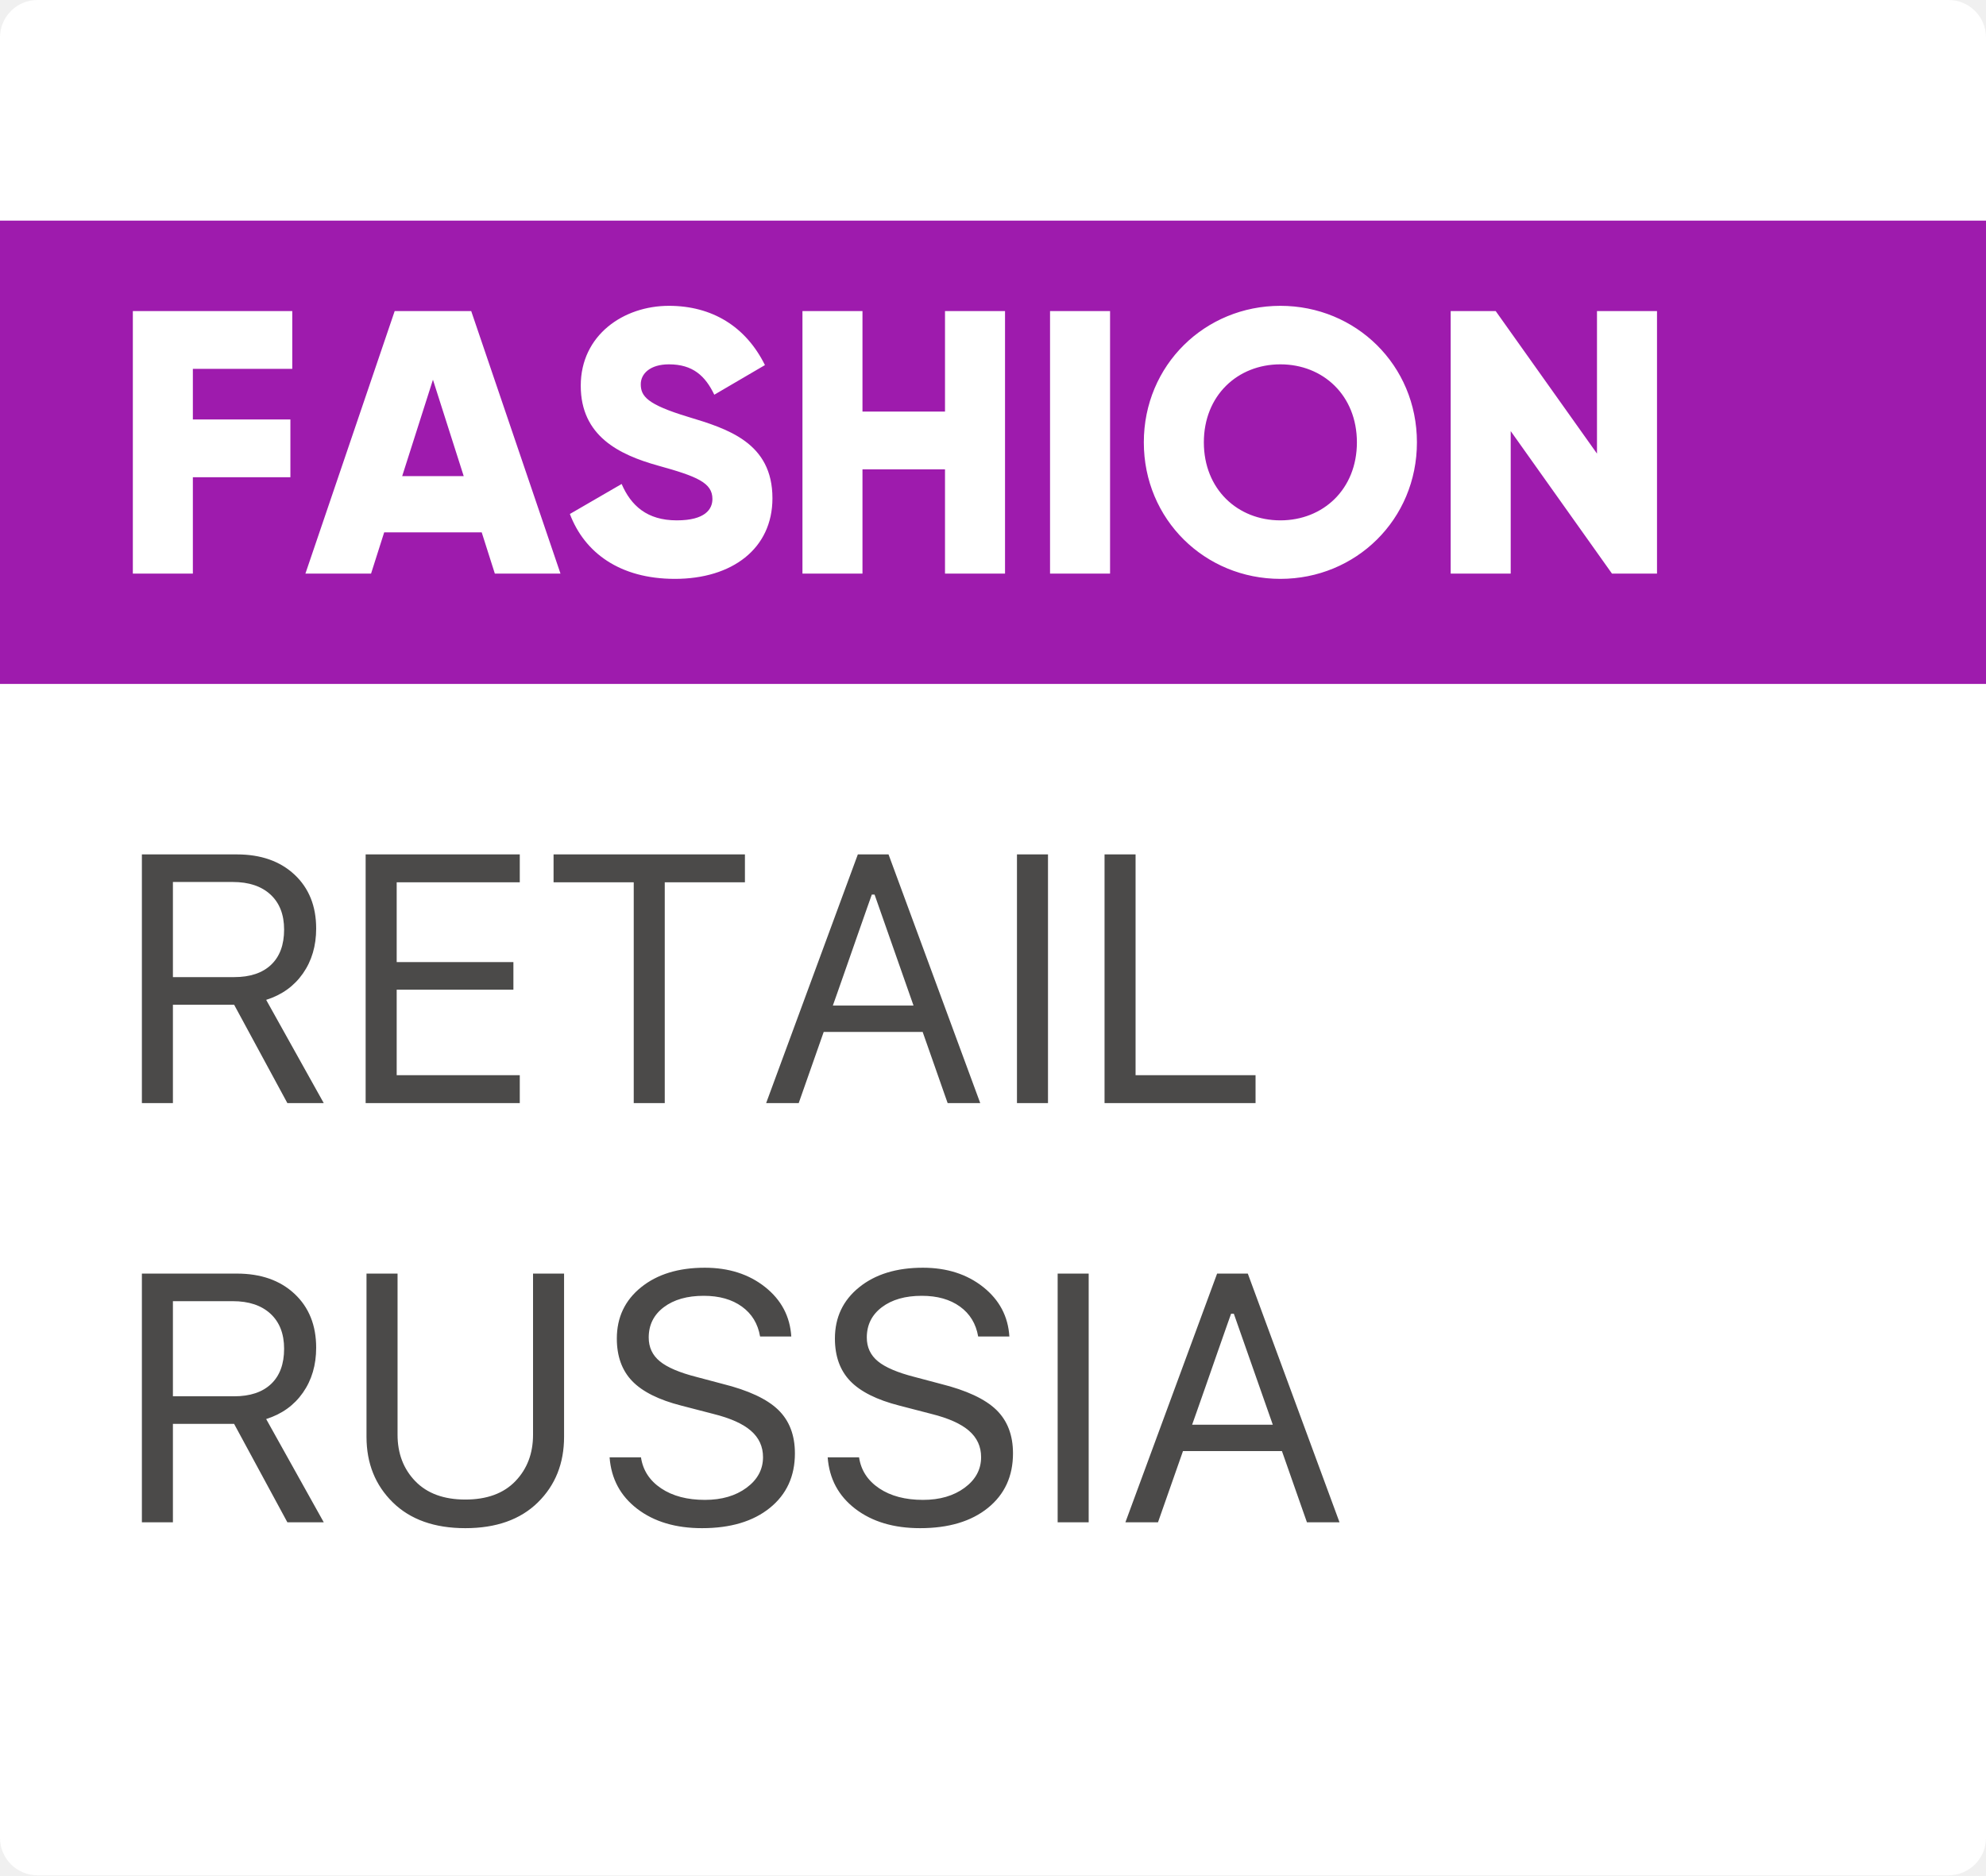
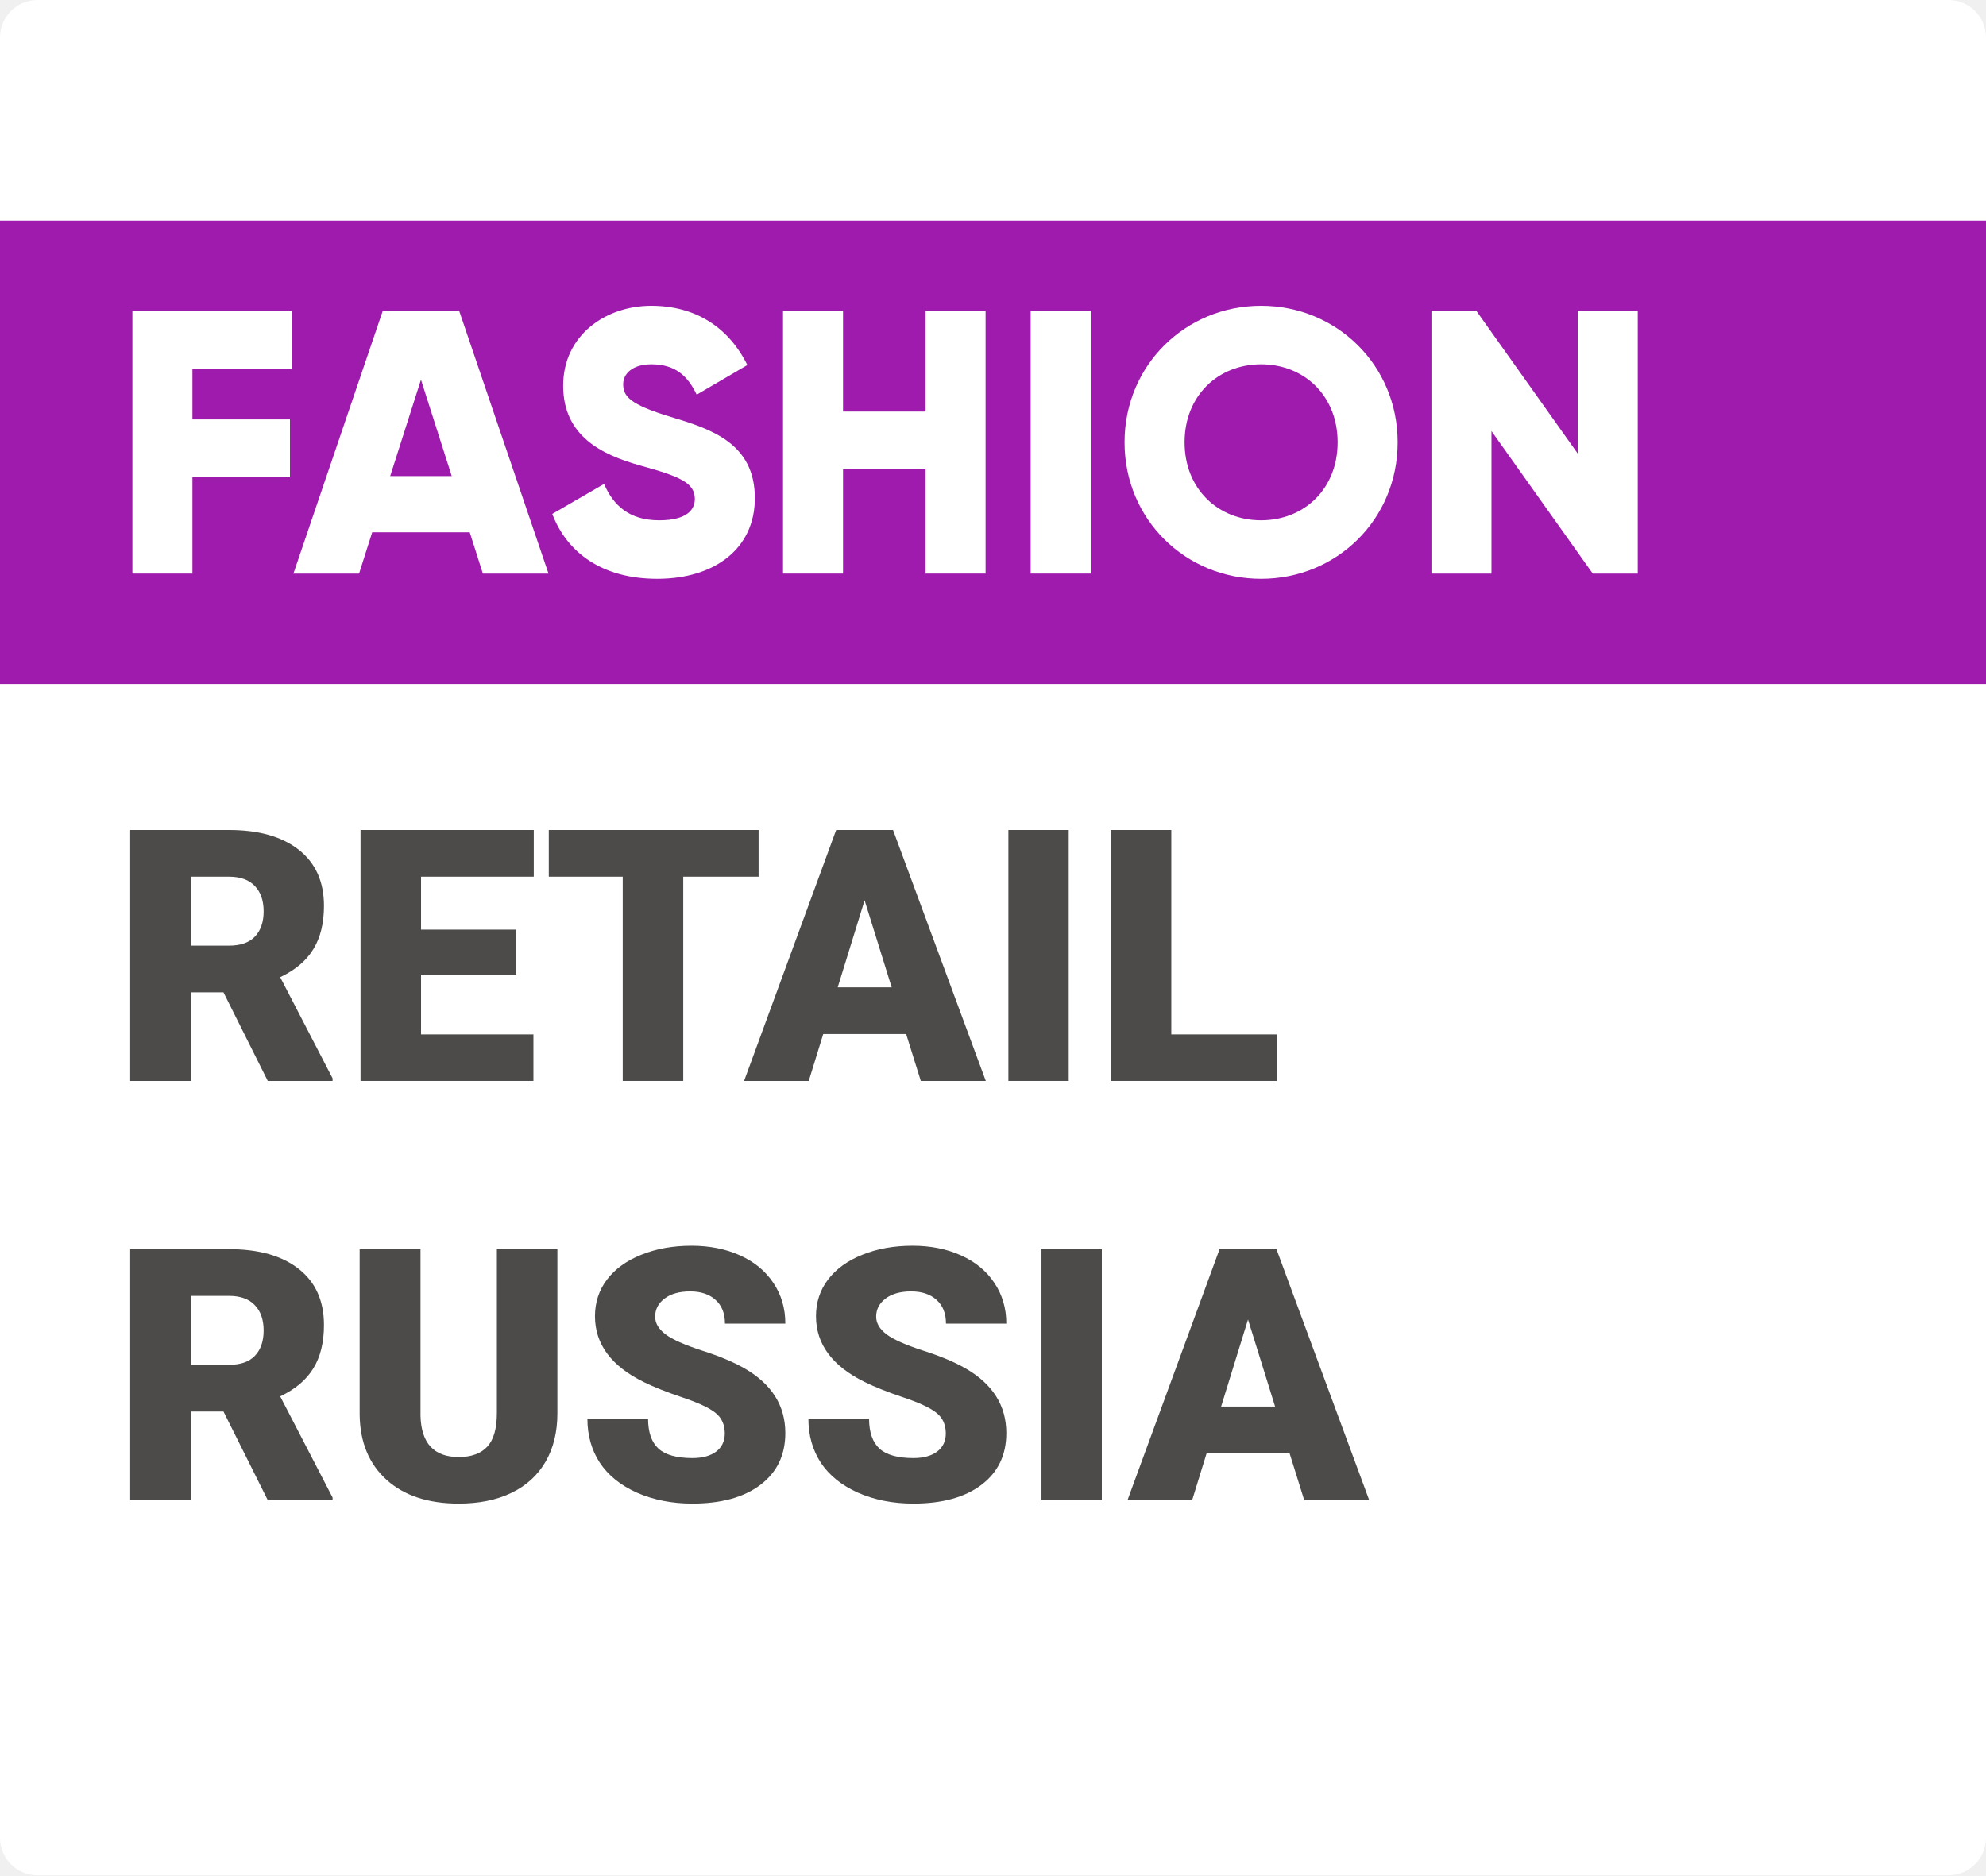
- <svg xmlns="http://www.w3.org/2000/svg" width="90px" height="85px" viewBox="0 0 90 85" version="1.1">
-   <defs />
-   <g id="Главная" stroke="none" stroke-width="1" fill="none" fill-rule="evenodd">
-     <g id="Group-34" transform="translate(-661, 0)">
-       <g id="fashion-retail-russia" transform="translate(661, 0)">
-         <rect id="Rectangle-4-Copy-2" fill="#FFFFFF" x="0" y="0" width="90" height="85" rx="1.698" />
-         <rect id="Rectangle-11" fill="#9E1BAD" x="-8.5975671e-13" y="10" width="90" height="21" />
-         <path d="M13.245,16.718 L13.245,14.1 L6.02,14.1 L6.02,26 L8.74,26 L8.74,21.631 L13.16,21.631 L13.16,19.013 L8.74,19.013 L8.74,16.718 L13.245,16.718 Z M22.425,26 L21.83,24.13 L17.41,24.13 L16.815,26 L13.84,26 L17.886,14.1 L21.354,14.1 L25.4,26 L22.425,26 Z M18.226,21.58 L21.014,21.58 L19.62,17.211 L18.226,21.58 Z M30.585,26.238 C33.169,26.238 35.005,24.878 35.005,22.583 C35.005,20.067 32.982,19.438 31.18,18.894 C29.327,18.333 29.038,17.959 29.038,17.415 C29.038,16.939 29.463,16.514 30.313,16.514 C31.401,16.514 31.962,17.041 32.37,17.891 L34.665,16.548 C33.798,14.797 32.268,13.862 30.313,13.862 C28.256,13.862 26.318,15.188 26.318,17.483 C26.318,19.761 28.052,20.611 29.82,21.104 C31.605,21.597 32.285,21.886 32.285,22.617 C32.285,23.076 31.962,23.586 30.67,23.586 C29.327,23.586 28.596,22.923 28.171,21.937 L25.825,23.297 C26.488,25.048 28.086,26.238 30.585,26.238 Z M42.825,14.1 L42.825,18.656 L39.085,18.656 L39.085,14.1 L36.365,14.1 L36.365,26 L39.085,26 L39.085,21.274 L42.825,21.274 L42.825,26 L45.545,26 L45.545,14.1 L42.825,14.1 Z M47.585,14.1 L47.585,26 L50.305,26 L50.305,14.1 L47.585,14.1 Z M58.023,26.238 C54.606,26.238 51.835,23.552 51.835,20.05 C51.835,16.548 54.606,13.862 58.023,13.862 C61.44,13.862 64.211,16.548 64.211,20.05 C64.211,23.552 61.44,26.238 58.023,26.238 Z M58.023,23.586 C59.961,23.586 61.491,22.175 61.491,20.05 C61.491,17.925 59.961,16.514 58.023,16.514 C56.085,16.514 54.555,17.925 54.555,20.05 C54.555,22.175 56.085,23.586 58.023,23.586 Z M72.371,14.1 L72.371,20.56 L67.781,14.1 L65.741,14.1 L65.741,26 L68.461,26 L68.461,19.54 L73.051,26 L75.091,26 L75.091,14.1 L72.371,14.1 Z" id="FASHION" fill="#FFFFFF" />
-         <path d="M7.836,39.977 L7.836,44.289 L10.609,44.289 C11.333,44.289 11.892,44.103 12.285,43.73 C12.678,43.358 12.875,42.826 12.875,42.133 C12.875,41.456 12.669,40.927 12.258,40.547 C11.846,40.167 11.276,39.977 10.547,39.977 L7.836,39.977 Z M7.836,45.539 L7.836,50 L6.43,50 L6.43,38.727 L10.734,38.727 C11.823,38.727 12.694,39.033 13.348,39.645 C14.001,40.257 14.328,41.07 14.328,42.086 C14.328,42.872 14.128,43.552 13.727,44.125 C13.326,44.698 12.771,45.096 12.062,45.32 L14.672,50 L13.023,50 L10.609,45.539 L7.836,45.539 Z M23.555,48.734 L17.977,48.734 L17.977,44.859 L23.266,44.859 L23.266,43.609 L17.977,43.609 L17.977,39.992 L23.555,39.992 L23.555,38.727 L16.57,38.727 L16.57,50 L23.555,50 L23.555,48.734 Z M30.125,50 L30.125,39.992 L33.758,39.992 L33.758,38.727 L25.086,38.727 L25.086,39.992 L28.719,39.992 L28.719,50 L30.125,50 Z M42.945,50 L42.773,49.512 C42.659,49.186 42.527,48.811 42.379,48.387 C42.23,47.962 42.099,47.587 41.984,47.262 L41.812,46.773 L37.328,46.773 L36.195,50 L34.719,50 L38.875,38.727 L40.266,38.727 L44.422,50 L42.945,50 Z M39.508,40.547 L39.328,41.055 C39.208,41.393 39.061,41.812 38.887,42.312 L38.363,43.812 C38.189,44.313 38.042,44.732 37.922,45.07 L37.742,45.578 L41.398,45.578 L39.633,40.547 L39.508,40.547 Z M47.492,50 L47.492,38.727 L46.086,38.727 L46.086,50 L47.492,50 Z M56.898,48.734 L51.461,48.734 L51.461,38.727 L50.055,38.727 L50.055,50 L56.898,50 L56.898,48.734 Z M7.836,58.977 L7.836,63.289 L10.609,63.289 C11.333,63.289 11.892,63.103 12.285,62.73 C12.678,62.358 12.875,61.826 12.875,61.133 C12.875,60.456 12.669,59.927 12.258,59.547 C11.846,59.167 11.276,58.977 10.547,58.977 L7.836,58.977 Z M7.836,64.539 L7.836,69 L6.43,69 L6.43,57.727 L10.734,57.727 C11.823,57.727 12.694,58.033 13.348,58.645 C14.001,59.257 14.328,60.07 14.328,61.086 C14.328,61.872 14.128,62.552 13.727,63.125 C13.326,63.698 12.771,64.096 12.062,64.32 L14.672,69 L13.023,69 L10.609,64.539 L7.836,64.539 Z M18.016,57.727 L16.609,57.727 L16.609,65.125 C16.609,66.328 17.007,67.319 17.801,68.098 C18.595,68.876 19.69,69.266 21.086,69.266 C22.487,69.266 23.583,68.876 24.375,68.098 C25.167,67.319 25.562,66.328 25.562,65.125 L25.562,57.727 L24.156,57.727 L24.156,65.031 C24.156,65.88 23.889,66.582 23.355,67.137 C22.822,67.691 22.065,67.969 21.086,67.969 C20.112,67.969 19.357,67.691 18.82,67.137 C18.284,66.582 18.016,65.88 18.016,65.031 L18.016,57.727 Z M27.625,66.055 C27.698,67.029 28.116,67.807 28.879,68.391 C29.642,68.974 30.62,69.266 31.812,69.266 C33.104,69.266 34.129,68.96 34.887,68.348 C35.645,67.736 36.023,66.911 36.023,65.875 C36.023,65.047 35.77,64.388 35.262,63.898 C34.754,63.409 33.917,63.018 32.75,62.727 L31.57,62.414 C30.794,62.216 30.238,61.979 29.902,61.703 C29.566,61.427 29.398,61.068 29.398,60.625 C29.398,60.052 29.626,59.594 30.082,59.25 C30.538,58.906 31.141,58.734 31.891,58.734 C32.594,58.734 33.171,58.897 33.621,59.223 C34.072,59.548 34.346,60 34.445,60.578 L35.859,60.578 C35.802,59.667 35.406,58.919 34.672,58.336 C33.937,57.753 33.026,57.461 31.938,57.461 C30.745,57.461 29.783,57.757 29.051,58.348 C28.319,58.939 27.953,59.714 27.953,60.672 C27.953,61.474 28.185,62.116 28.648,62.598 C29.112,63.079 29.854,63.451 30.875,63.711 L32.32,64.086 C33.096,64.279 33.667,64.534 34.031,64.852 C34.396,65.169 34.578,65.568 34.578,66.047 C34.578,66.604 34.329,67.066 33.832,67.434 C33.335,67.801 32.706,67.984 31.945,67.984 C31.143,67.984 30.482,67.81 29.961,67.461 C29.44,67.112 29.135,66.643 29.047,66.055 L27.625,66.055 Z M37.508,66.055 C37.581,67.029 37.999,67.807 38.762,68.391 C39.525,68.974 40.503,69.266 41.695,69.266 C42.987,69.266 44.012,68.96 44.77,68.348 C45.527,67.736 45.906,66.911 45.906,65.875 C45.906,65.047 45.652,64.388 45.145,63.898 C44.637,63.409 43.799,63.018 42.633,62.727 L41.453,62.414 C40.677,62.216 40.121,61.979 39.785,61.703 C39.449,61.427 39.281,61.068 39.281,60.625 C39.281,60.052 39.509,59.594 39.965,59.25 C40.421,58.906 41.023,58.734 41.773,58.734 C42.477,58.734 43.053,58.897 43.504,59.223 C43.954,59.548 44.229,60 44.328,60.578 L45.742,60.578 C45.685,59.667 45.289,58.919 44.555,58.336 C43.82,57.753 42.909,57.461 41.82,57.461 C40.628,57.461 39.665,57.757 38.934,58.348 C38.202,58.939 37.836,59.714 37.836,60.672 C37.836,61.474 38.068,62.116 38.531,62.598 C38.995,63.079 39.737,63.451 40.758,63.711 L42.203,64.086 C42.979,64.279 43.549,64.534 43.914,64.852 C44.279,65.169 44.461,65.568 44.461,66.047 C44.461,66.604 44.212,67.066 43.715,67.434 C43.217,67.801 42.589,67.984 41.828,67.984 C41.026,67.984 40.365,67.81 39.844,67.461 C39.323,67.112 39.018,66.643 38.93,66.055 L37.508,66.055 Z M49.336,69 L49.336,57.727 L47.93,57.727 L47.93,69 L49.336,69 Z M59.227,69 L59.055,68.512 C58.94,68.186 58.809,67.811 58.66,67.387 C58.512,66.962 58.38,66.587 58.266,66.262 L58.094,65.773 L53.609,65.773 L52.477,69 L51,69 L55.156,57.727 L56.547,57.727 L60.703,69 L59.227,69 Z M55.789,59.547 L55.609,60.055 C55.49,60.393 55.342,60.812 55.168,61.312 L54.645,62.812 C54.47,63.313 54.323,63.732 54.203,64.07 L54.023,64.578 L57.68,64.578 L55.914,59.547 L55.789,59.547 Z" id="RETAIL-RUSSIA" fill="#2B2A29" opacity="0.85" />
+ <svg xmlns="http://www.w3.org/2000/svg" xmlns:xlink="http://www.w3.org/1999/xlink" width="90" height="85" viewBox="0 0 90 85" version="1.1">
+   <g id="Canvas" transform="translate(-15830 1392)">
+     <g id="7">
+       <g id="Rectangle 4 Copy 2">
+         <use xlink:href="#path0_fill" transform="translate(15830 -1392)" fill="#FFFFFF" />
+       </g>
+       <g id="Rectangle 11">
+         <use xlink:href="#path1_fill" transform="translate(15830 -1382)" fill="#9E1BAD" />
+       </g>
+       <g id="FASHION">
+         <use xlink:href="#path2_fill" transform="translate(15836 -1378.14)" fill="#FFFFFF" />
+         <use xlink:href="#path3_fill" transform="translate(15836 -1378.14)" fill="#FFFFFF" />
+         <use xlink:href="#path4_fill" transform="translate(15836 -1378.14)" fill="#FFFFFF" />
+         <use xlink:href="#path5_fill" transform="translate(15836 -1378.14)" fill="#FFFFFF" />
+         <use xlink:href="#path6_fill" transform="translate(15836 -1378.14)" fill="#FFFFFF" />
+         <use xlink:href="#path7_fill" transform="translate(15836 -1378.14)" fill="#FFFFFF" />
+         <use xlink:href="#path8_fill" transform="translate(15836 -1378.14)" fill="#FFFFFF" />
+       </g>
+       <g id="RETAIL RUSSIA">
+         <use xlink:href="#path9_fill" transform="translate(15835.9 -1354.38)" fill="#4C4B4A" />
+         <use xlink:href="#path10_fill" transform="translate(15835.9 -1354.38)" fill="#4C4B4A" />
+         <use xlink:href="#path11_fill" transform="translate(15835.9 -1354.38)" fill="#4C4B4A" />
+         <use xlink:href="#path12_fill" transform="translate(15835.9 -1354.38)" fill="#4C4B4A" />
+         <use xlink:href="#path13_fill" transform="translate(15835.9 -1354.38)" fill="#4C4B4A" />
+         <use xlink:href="#path14_fill" transform="translate(15835.9 -1354.38)" fill="#4C4B4A" />
+         <use xlink:href="#path15_fill" transform="translate(15835.9 -1354.38)" fill="#4C4B4A" />
+         <use xlink:href="#path16_fill" transform="translate(15835.9 -1354.38)" fill="#4C4B4A" />
+         <use xlink:href="#path17_fill" transform="translate(15835.9 -1354.38)" fill="#4C4B4A" />
+         <use xlink:href="#path18_fill" transform="translate(15835.9 -1354.38)" fill="#4C4B4A" />
+         <use xlink:href="#path19_fill" transform="translate(15835.9 -1354.38)" fill="#4C4B4A" />
+         <use xlink:href="#path20_fill" transform="translate(15835.9 -1354.38)" fill="#4C4B4A" />
      </g>
    </g>
  </g>
+   <defs>
+     <path id="path0_fill" fill-rule="evenodd" d="M 0 1.698C 0 0.76 0.76 0 1.698 0L 88.302 0C 89.24 0 90 0.76 90 1.698L 90 83.302C 90 84.24 89.24 85 88.302 85L 1.698 85C 0.76 85 0 84.24 0 83.302L 0 1.698Z" />
+     <path id="path1_fill" fill-rule="evenodd" d="M 0 0L 90 0L 90 21L 0 21L 0 0Z" />
+     <path id="path2_fill" d="M 7.225 2.856L 7.225 0.238L 0 0.238L 0 12.138L 2.72 12.138L 2.72 7.769L 7.14 7.769L 7.14 5.151L 2.72 5.151L 2.72 2.856L 7.225 2.856Z" />
+     <path id="path3_fill" d="M 15.882 12.138L 18.857 12.138L 14.811 0.238L 11.343 0.238L 7.297 12.138L 10.272 12.138L 10.867 10.268L 15.287 10.268L 15.882 12.138ZM 11.683 7.718L 13.077 3.349L 14.471 7.718L 11.683 7.718Z" />
+     <path id="path4_fill" d="M 23.788 12.376C 26.372 12.376 28.208 11.016 28.208 8.721C 28.208 6.205 26.185 5.576 24.383 5.032C 22.53 4.471 22.241 4.097 22.241 3.553C 22.241 3.077 22.666 2.652 23.516 2.652C 24.604 2.652 25.165 3.179 25.573 4.029L 27.868 2.686C 27.001 0.935 25.471 0 23.516 0C 21.459 0 19.521 1.326 19.521 3.621C 19.521 5.899 21.255 6.749 23.023 7.242C 24.808 7.735 25.488 8.024 25.488 8.755C 25.488 9.214 25.165 9.724 23.873 9.724C 22.53 9.724 21.799 9.061 21.374 8.075L 19.028 9.435C 19.691 11.186 21.289 12.376 23.788 12.376Z" />
+     <path id="path5_fill" d="M 35.944 0.238L 35.944 4.794L 32.204 4.794L 32.204 0.238L 29.484 0.238L 29.484 12.138L 32.204 12.138L 32.204 7.412L 35.944 7.412L 35.944 12.138L 38.664 12.138L 38.664 0.238L 35.944 0.238Z" />
+     <path id="path6_fill" d="M 40.707 0.238L 40.707 12.138L 43.427 12.138L 43.427 0.238L 40.707 0.238Z" />
+     <path id="path7_fill" d="M 51.15 12.376C 54.567 12.376 57.338 9.69 57.338 6.188C 57.338 2.686 54.567 0 51.15 0C 47.733 0 44.962 2.686 44.962 6.188C 44.962 9.69 47.733 12.376 51.15 12.376ZM 51.15 9.724C 49.212 9.724 47.682 8.313 47.682 6.188C 47.682 4.063 49.212 2.652 51.15 2.652C 53.088 2.652 54.618 4.063 54.618 6.188C 54.618 8.313 53.088 9.724 51.15 9.724Z" />
+     <path id="path8_fill" d="M 65.499 0.238L 65.499 6.698L 60.909 0.238L 58.869 0.238L 58.869 12.138L 61.589 12.138L 61.589 5.678L 66.179 12.138L 68.219 12.138L 68.219 0.238L 65.499 0.238Z" />
+     <path id="path9_fill" d="M 4.227 7.359L 2.742 7.359L 2.742 11.375L 0 11.375L 0 0L 4.477 0C 5.826 0 6.88 0.299 7.641 0.898C 8.401 1.497 8.781 2.344 8.781 3.438C 8.781 4.229 8.62 4.885 8.297 5.406C 7.979 5.927 7.479 6.349 6.797 6.672L 9.172 11.258L 9.172 11.375L 6.234 11.375L 4.227 7.359ZM 2.742 5.242L 4.477 5.242C 4.997 5.242 5.388 5.107 5.648 4.836C 5.914 4.56 6.047 4.177 6.047 3.688C 6.047 3.198 5.914 2.815 5.648 2.539C 5.383 2.258 4.992 2.117 4.477 2.117L 2.742 2.117L 2.742 5.242Z" />
+     <path id="path10_fill" d="M 17.492 6.555L 13.18 6.555L 13.18 9.266L 18.273 9.266L 18.273 11.375L 10.438 11.375L 10.438 0L 18.289 0L 18.289 2.117L 13.18 2.117L 13.18 4.516L 17.492 4.516L 17.492 6.555Z" />
+     <path id="path11_fill" d="M 28.477 2.117L 25.062 2.117L 25.062 11.375L 22.32 11.375L 22.32 2.117L 18.969 2.117L 18.969 0L 28.477 0L 28.477 2.117Z" />
+     <path id="path12_fill" d="M 35.164 9.25L 31.406 9.25L 30.75 11.375L 27.82 11.375L 31.992 0L 34.57 0L 38.773 11.375L 35.828 11.375L 35.164 9.25ZM 32.062 7.133L 34.508 7.133L 33.281 3.188L 32.062 7.133Z" />
+     <path id="path13_fill" d="M 42.531 11.375L 39.797 11.375L 39.797 0L 42.531 0L 42.531 11.375Z" />
+     <path id="path14_fill" d="M 47.18 9.266L 51.953 9.266L 51.953 11.375L 44.438 11.375L 44.438 0L 47.18 0L 47.18 9.266Z" />
+     <path id="path15_fill" d="M 4.227 26.359L 2.742 26.359L 2.742 30.375L 0 30.375L 0 19L 4.477 19C 5.826 19 6.88 19.299 7.641 19.898C 8.401 20.497 8.781 21.344 8.781 22.438C 8.781 23.229 8.62 23.885 8.297 24.406C 7.979 24.927 7.479 25.349 6.797 25.672L 9.172 30.258L 9.172 30.375L 6.234 30.375L 4.227 26.359ZM 2.742 24.242L 4.477 24.242C 4.997 24.242 5.388 24.107 5.648 23.836C 5.914 23.56 6.047 23.177 6.047 22.688C 6.047 22.198 5.914 21.815 5.648 21.539C 5.383 21.258 4.992 21.117 4.477 21.117L 2.742 21.117L 2.742 24.242Z" />
+     <path id="path16_fill" d="M 19.359 19L 19.359 26.445C 19.359 27.289 19.18 28.021 18.82 28.641C 18.461 29.255 17.945 29.724 17.273 30.047C 16.602 30.37 15.807 30.531 14.891 30.531C 13.505 30.531 12.414 30.172 11.617 29.453C 10.82 28.734 10.414 27.75 10.398 26.5L 10.398 19L 13.156 19L 13.156 26.555C 13.188 27.799 13.766 28.422 14.891 28.422C 15.458 28.422 15.888 28.266 16.18 27.953C 16.471 27.641 16.617 27.133 16.617 26.43L 16.617 19L 19.359 19Z" />
+     <path id="path17_fill" d="M 26.945 27.352C 26.945 26.951 26.802 26.638 26.516 26.414C 26.234 26.19 25.737 25.958 25.023 25.719C 24.31 25.479 23.727 25.247 23.273 25.023C 21.799 24.299 21.062 23.305 21.062 22.039C 21.062 21.409 21.245 20.854 21.609 20.375C 21.979 19.891 22.5 19.516 23.172 19.25C 23.844 18.979 24.599 18.844 25.438 18.844C 26.255 18.844 26.987 18.99 27.633 19.281C 28.284 19.573 28.789 19.99 29.148 20.531C 29.508 21.068 29.688 21.682 29.688 22.375L 26.953 22.375C 26.953 21.912 26.81 21.552 26.523 21.297C 26.242 21.042 25.859 20.914 25.375 20.914C 24.885 20.914 24.497 21.023 24.211 21.242C 23.93 21.456 23.789 21.729 23.789 22.062C 23.789 22.354 23.945 22.62 24.258 22.859C 24.57 23.094 25.12 23.338 25.906 23.594C 26.693 23.844 27.338 24.115 27.844 24.406C 29.073 25.115 29.688 26.091 29.688 27.336C 29.688 28.331 29.312 29.112 28.562 29.68C 27.812 30.247 26.784 30.531 25.477 30.531C 24.555 30.531 23.719 30.367 22.969 30.039C 22.224 29.706 21.662 29.253 21.281 28.68C 20.906 28.102 20.719 27.438 20.719 26.688L 23.469 26.688C 23.469 27.297 23.625 27.747 23.938 28.039C 24.255 28.326 24.768 28.469 25.477 28.469C 25.93 28.469 26.287 28.372 26.547 28.18C 26.812 27.982 26.945 27.706 26.945 27.352Z" />
+     <path id="path18_fill" d="M 36.961 27.352C 36.961 26.951 36.818 26.638 36.531 26.414C 36.25 26.19 35.753 25.958 35.039 25.719C 34.325 25.479 33.742 25.247 33.289 25.023C 31.815 24.299 31.078 23.305 31.078 22.039C 31.078 21.409 31.26 20.854 31.625 20.375C 31.995 19.891 32.516 19.516 33.188 19.25C 33.859 18.979 34.615 18.844 35.453 18.844C 36.271 18.844 37.003 18.99 37.648 19.281C 38.3 19.573 38.805 19.99 39.164 20.531C 39.523 21.068 39.703 21.682 39.703 22.375L 36.969 22.375C 36.969 21.912 36.825 21.552 36.539 21.297C 36.258 21.042 35.875 20.914 35.391 20.914C 34.901 20.914 34.513 21.023 34.227 21.242C 33.945 21.456 33.805 21.729 33.805 22.062C 33.805 22.354 33.961 22.62 34.273 22.859C 34.586 23.094 35.135 23.338 35.922 23.594C 36.708 23.844 37.354 24.115 37.859 24.406C 39.089 25.115 39.703 26.091 39.703 27.336C 39.703 28.331 39.328 29.112 38.578 29.68C 37.828 30.247 36.8 30.531 35.492 30.531C 34.57 30.531 33.734 30.367 32.984 30.039C 32.24 29.706 31.677 29.253 31.297 28.68C 30.922 28.102 30.734 27.438 30.734 26.688L 33.484 26.688C 33.484 27.297 33.641 27.747 33.953 28.039C 34.271 28.326 34.784 28.469 35.492 28.469C 35.945 28.469 36.302 28.372 36.562 28.18C 36.828 27.982 36.961 27.706 36.961 27.352Z" />
+     <path id="path19_fill" d="M 44.031 30.375L 41.297 30.375L 41.297 19L 44.031 19L 44.031 30.375Z" />
+     <path id="path20_fill" d="M 52.539 28.25L 48.781 28.25L 48.125 30.375L 45.195 30.375L 49.367 19L 51.945 19L 56.148 30.375L 53.203 30.375L 52.539 28.25ZM 49.438 26.133L 51.883 26.133L 50.656 22.188L 49.438 26.133Z" />
+   </defs>
</svg>
